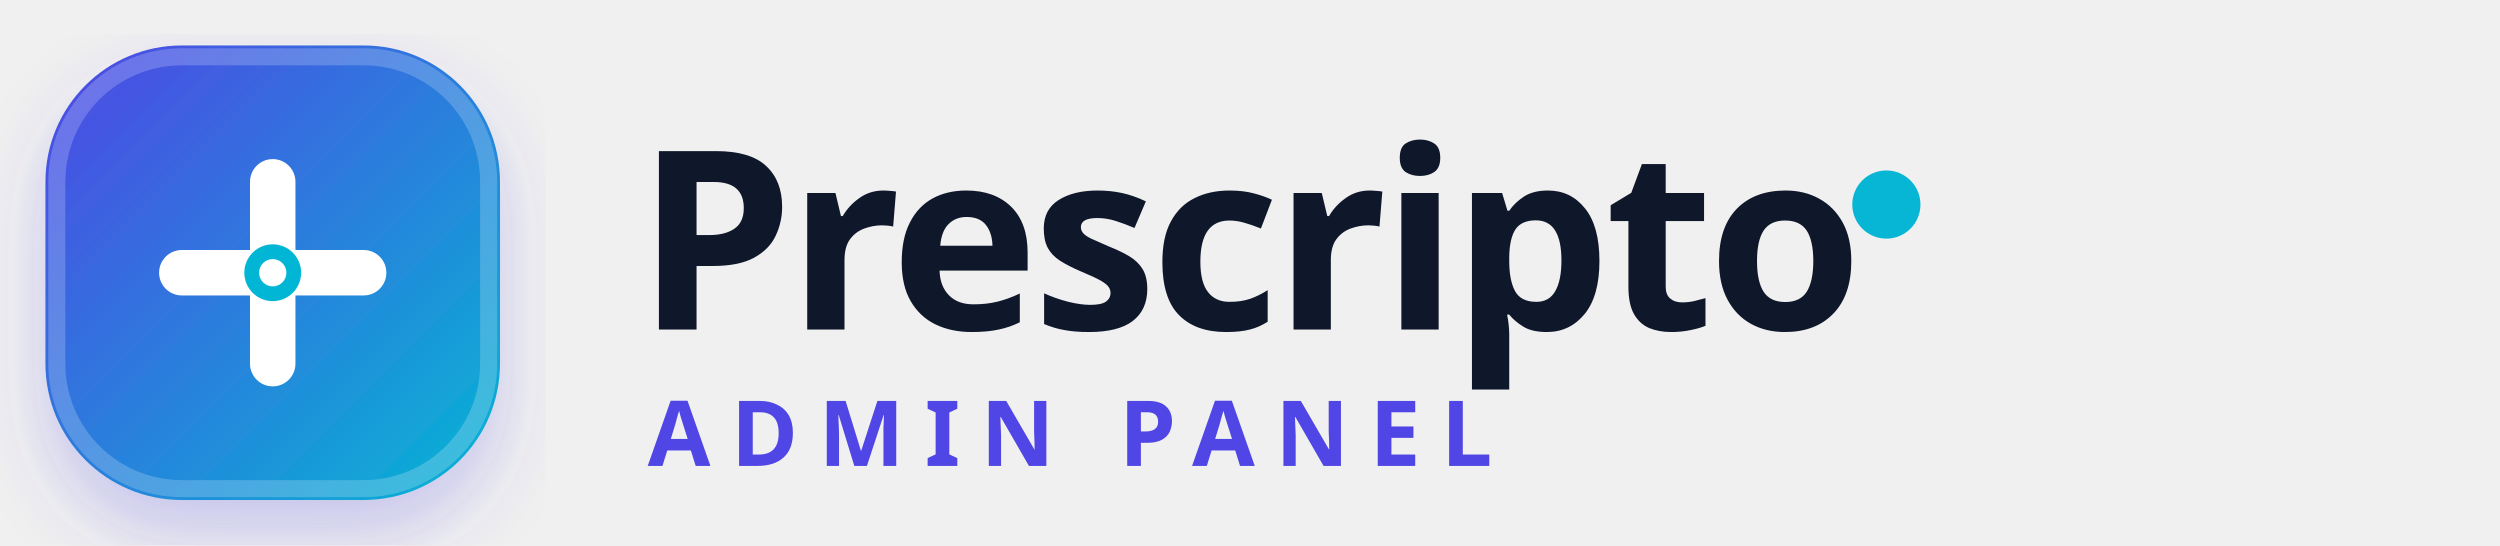
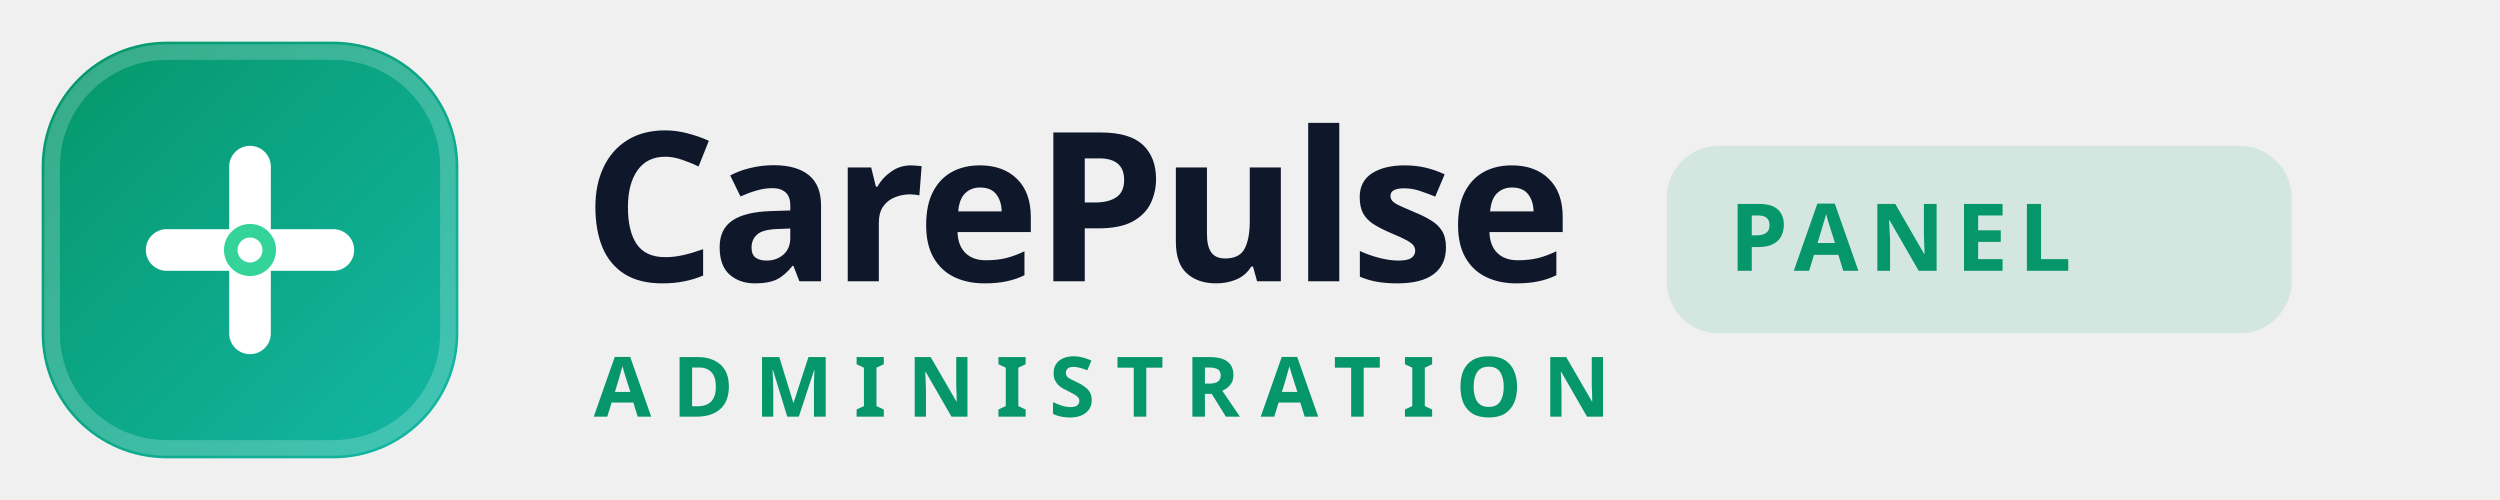
- <svg xmlns="http://www.w3.org/2000/svg" width="220" height="48" viewBox="0 0 220 48" fill="none">
+ <svg xmlns="http://www.w3.org/2000/svg" width="240" height="48" viewBox="0 0 240 48" fill="none">
  <defs>
    <linearGradient id="admin-logo-grad" x1="4" y1="4" x2="44" y2="44" gradientUnits="userSpaceOnUse">
-       <stop offset="0%" stop-color="#4F46E5" />
-       <stop offset="100%" stop-color="#06B6D4" />
+       <stop offset="0%" stop-color="#059669" />
+       <stop offset="100%" stop-color="#14B8A6" />
    </linearGradient>
-     <filter id="admin-subtle-shadow" x="0" y="0" width="48" height="48" filterUnits="userSpaceOnUse" color-interpolation-filters="sRGB">
-       <feDropShadow dx="0" dy="3" stdDeviation="3" flood-color="#4F46E5" flood-opacity="0.25" />
-     </filter>
  </defs>
-   <g filter="url(#admin-subtle-shadow)">
+   <g>
    <rect x="4" y="4" width="40" height="40" rx="12" fill="url(#admin-logo-grad)" />
    <rect x="5" y="5" width="38" height="38" rx="11" stroke="white" stroke-opacity="0.2" stroke-width="1.5" />
    <rect x="22" y="14" width="4" height="20" rx="2" fill="white" />
    <rect x="14" y="22" width="20" height="4" rx="2" fill="white" />
-     <circle cx="24" cy="24" r="2.5" fill="#06B6D4" />
+     <circle cx="24" cy="24" r="2.5" fill="#34D399" />
    <circle cx="24" cy="24" r="1.2" fill="white" />
  </g>
-   <text x="56" y="29" font-family="'Outfit', 'Plus Jakarta Sans', system-ui, sans-serif" font-weight="700" font-size="22" letter-spacing="-0.5" fill="#0F172A">
-     Prescripto
+   <text x="56" y="27" font-family="'Outfit', 'Plus Jakarta Sans', system-ui, sans-serif" font-weight="700" font-size="20" letter-spacing="-0.5" fill="#0F172A">
+     CarePulse
  </text>
-   <circle cx="166" cy="18" r="3" fill="#06B6D4" />
-   <text x="57" y="41" font-family="'Outfit', system-ui, sans-serif" font-weight="600" font-size="8" letter-spacing="1.8" fill="#4F46E5">
-     ADMIN PANEL
+   <rect x="160" y="14" width="60" height="18" rx="5" fill="#059669" fill-opacity="0.12" />
+   <text x="166" y="26" font-family="'Outfit', system-ui, sans-serif" font-weight="700" font-size="9" letter-spacing="1" fill="#059669">
+     PANEL
+   </text>
+   <text x="57" y="40" font-family="'Outfit', system-ui, sans-serif" font-weight="600" font-size="8" letter-spacing="2" fill="#059669">
+     ADMINISTRATION
  </text>
</svg>
